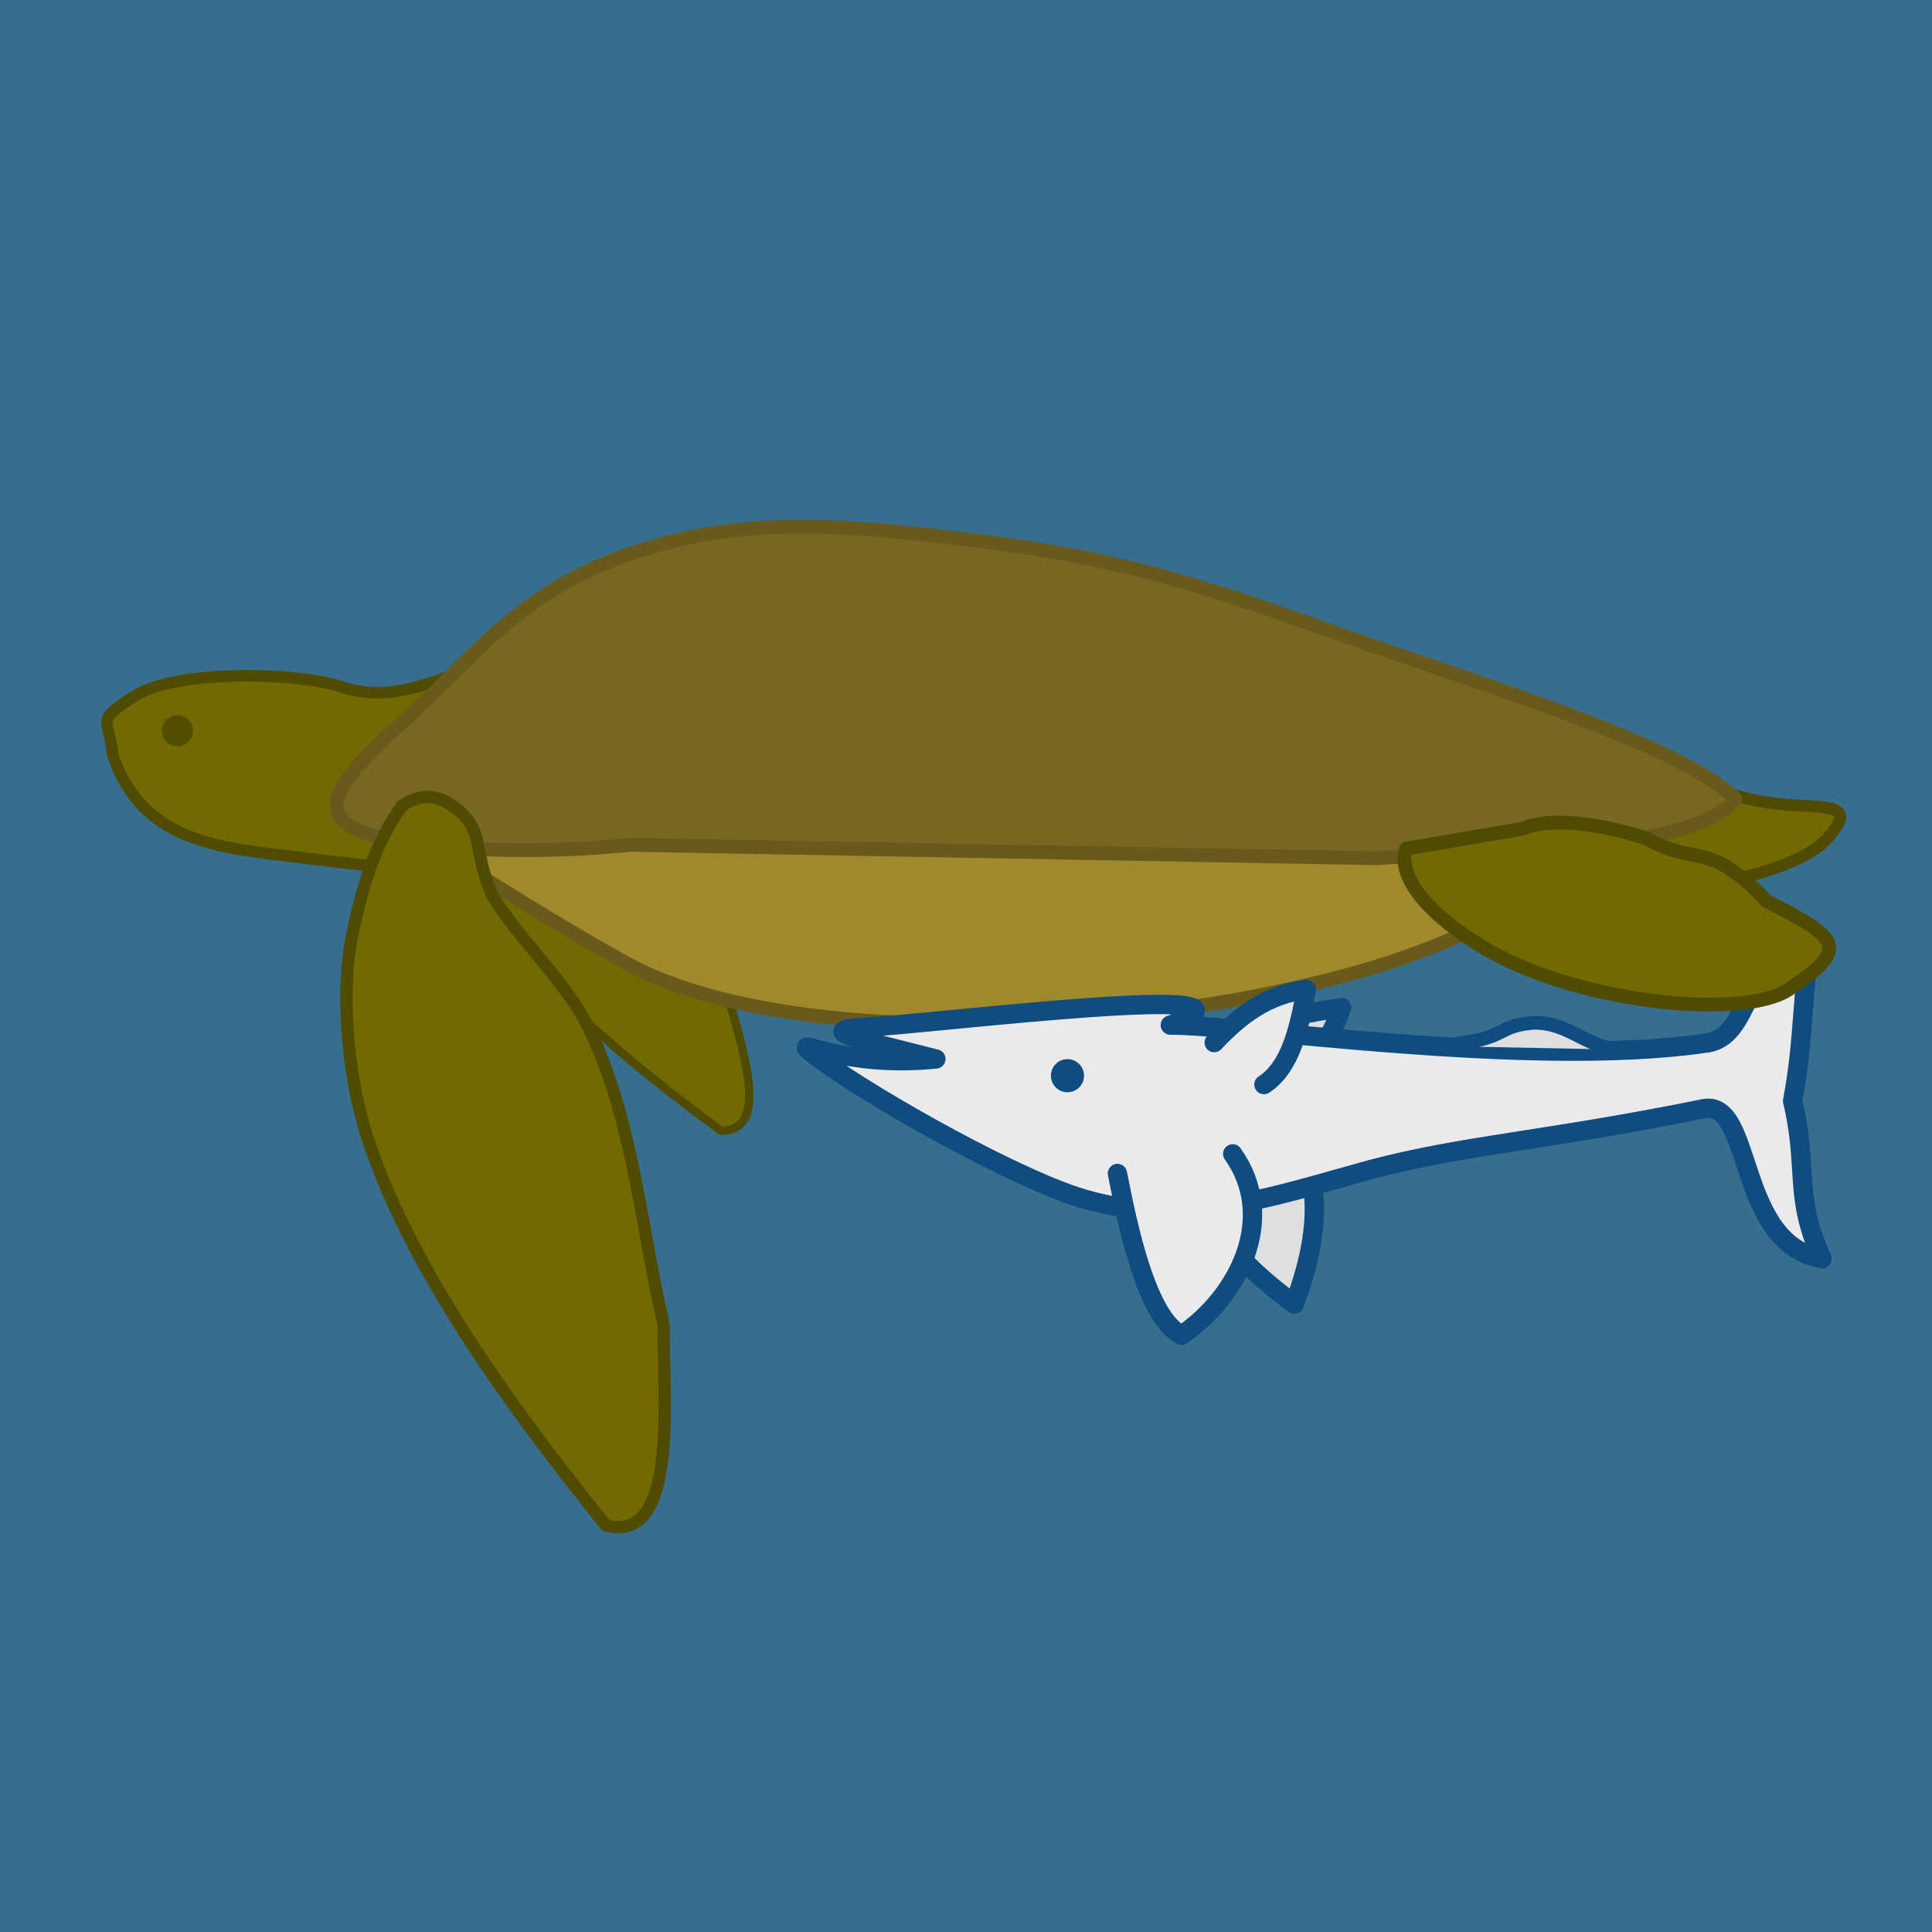
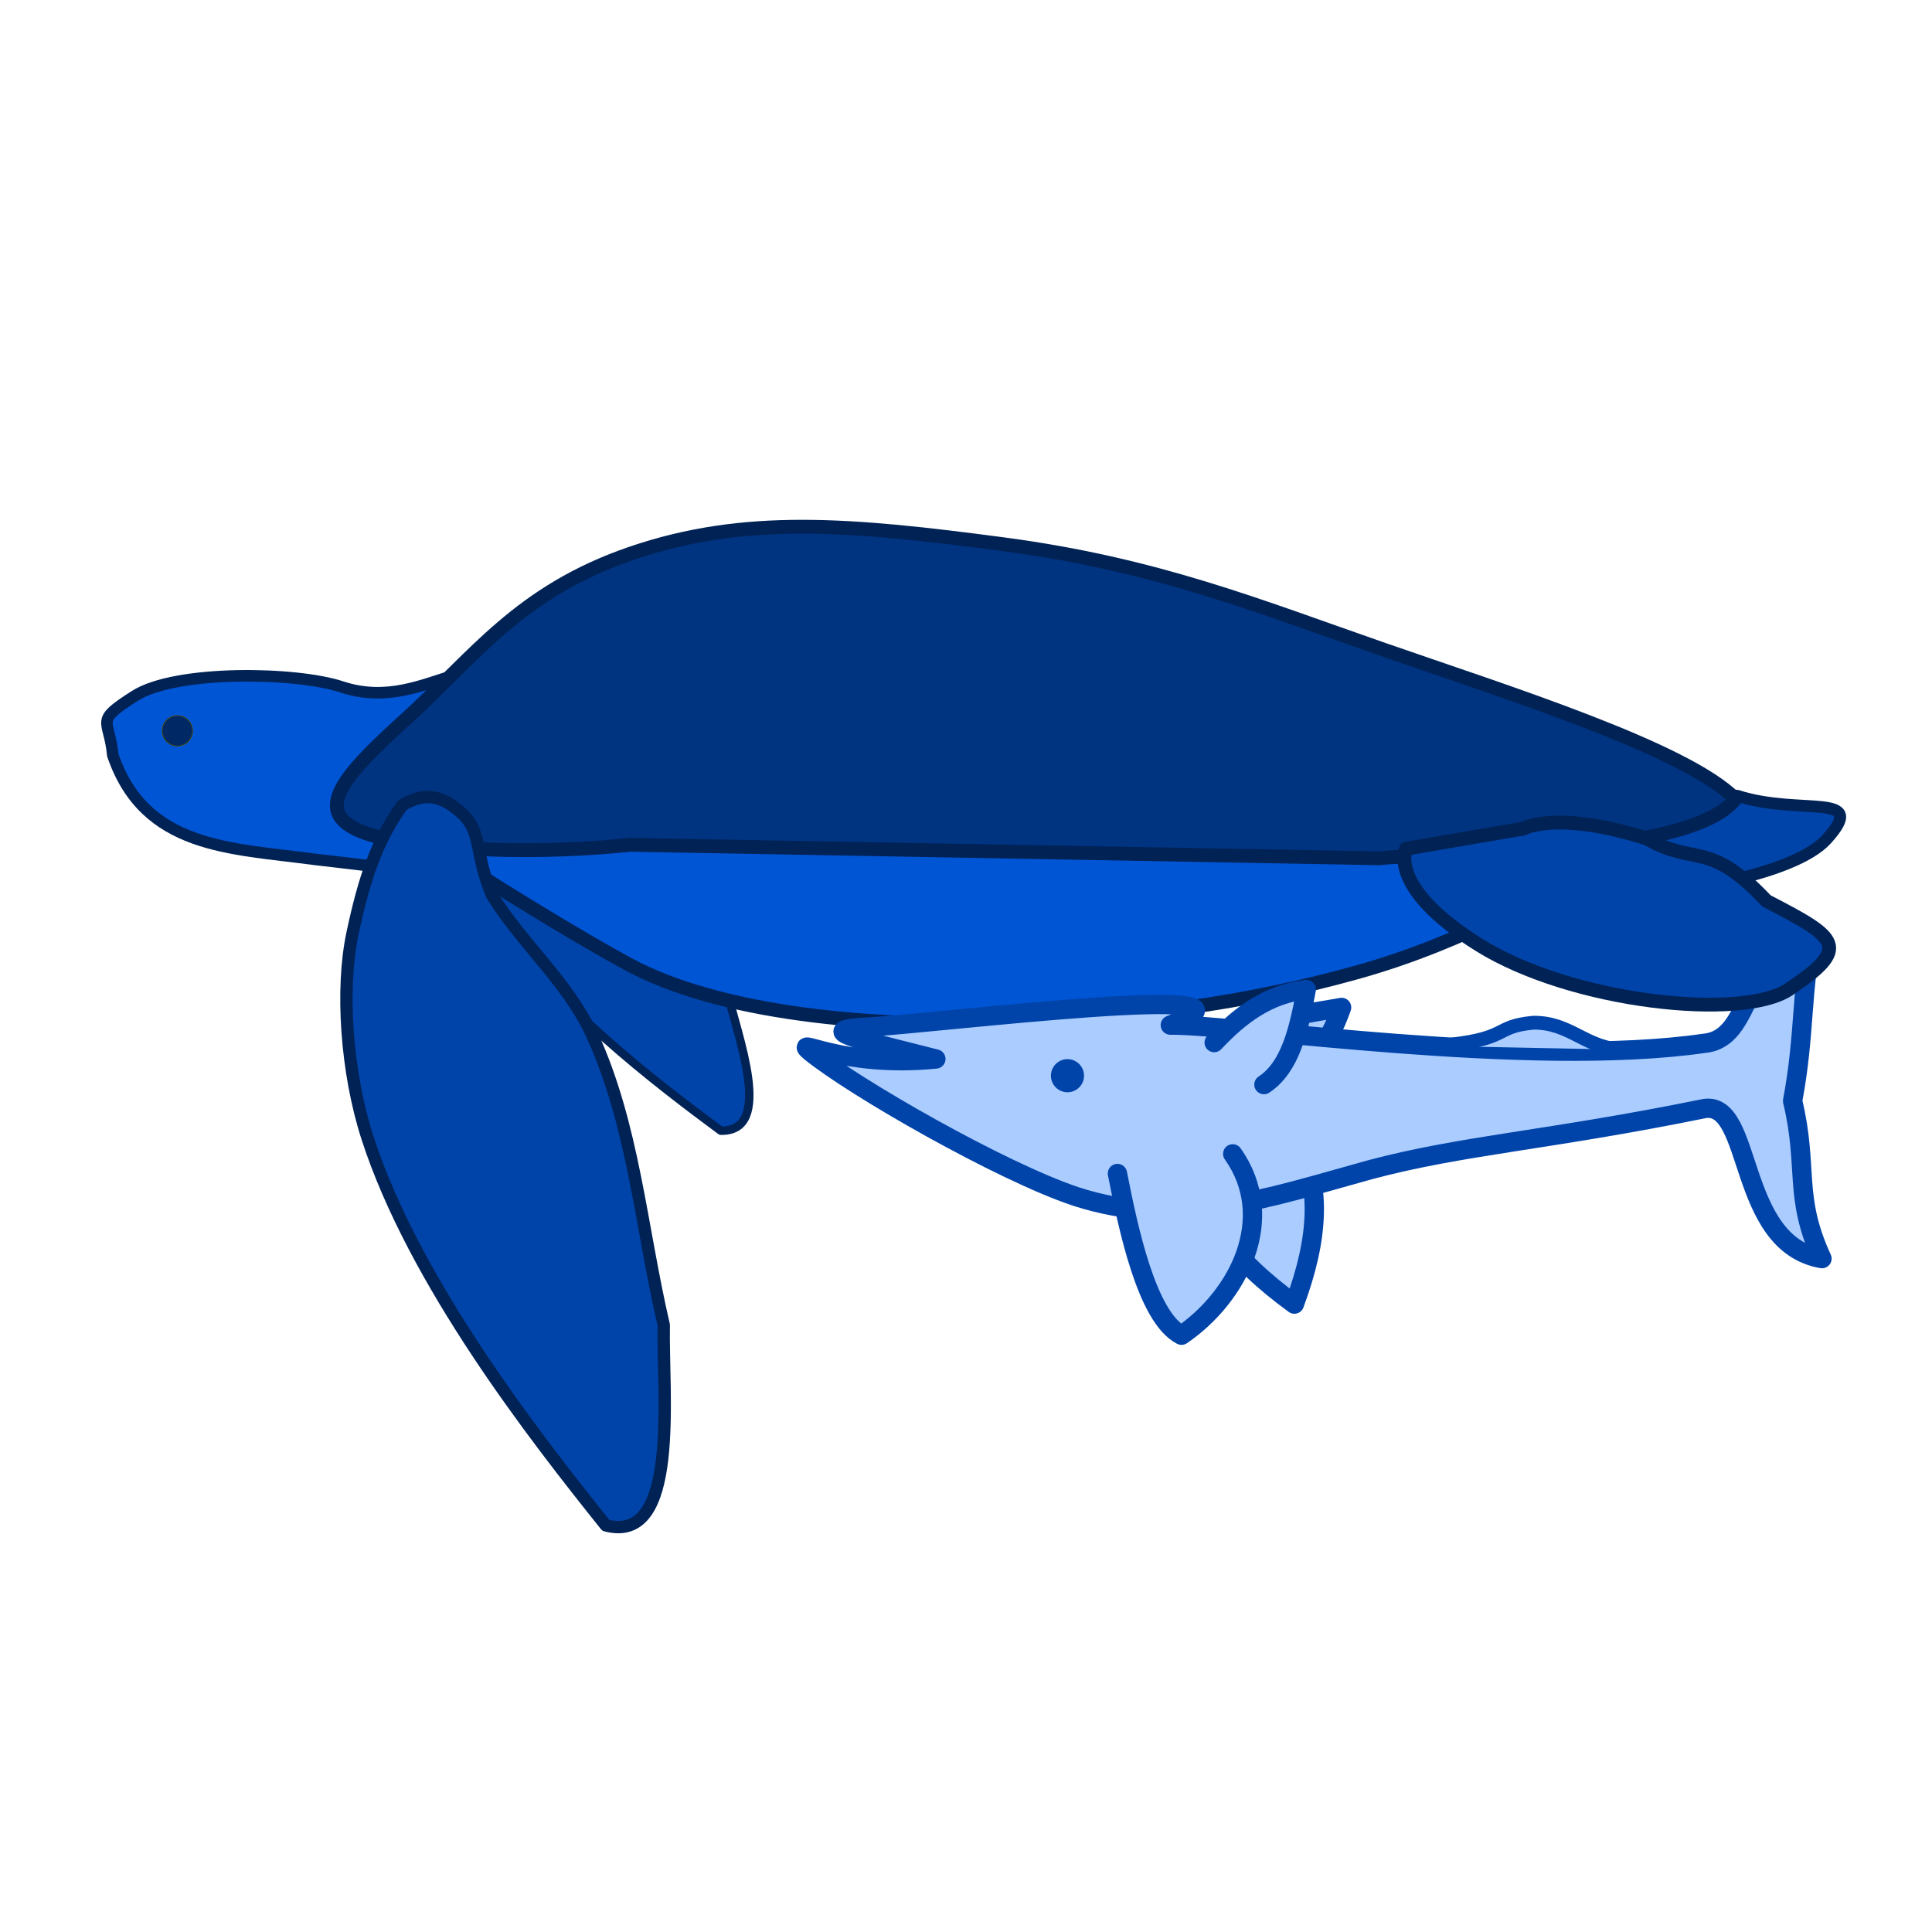
<svg xmlns="http://www.w3.org/2000/svg" width="700" height="700" viewBox="0 0 185.208 185.208" version="1.1" id="svg1">
  <defs id="defs1" />
  <g id="layer9" style="fill:#000000">
-     <rect style="fill:#386e8d;fill-opacity:1;stroke:#386e8d;stroke-width:1.323;stroke-linecap:round;stroke-linejoin:round;stroke-dasharray:none;stroke-opacity:1" id="rect9" width="184.48" height="184.48" x="0.314" y="0.314" />
+     <rect style="fill:none;fill-opacity:1;stroke:none;stroke-width:1.323;stroke-linecap:round;stroke-linejoin:round;stroke-dasharray:none;stroke-opacity:1" id="rect9" width="184.48" height="184.48" x="0.314" y="0.314" />
  </g>
  <g id="layer6" transform="translate(2.509933,-0.6274831)">
-     <path style="display:inline;fill:#716a00;fill-opacity:1;stroke:#4f4b00;stroke-width:1.135;stroke-linecap:round;stroke-linejoin:round;stroke-opacity:1" d="m 128.058,77.589 c 0,0 8.601,8.137 18.918,8.736 10.317,0.598 22.506,-1.792 25.616,-5.242 4.171,-4.628 -2.451,-2.197 -8.562,-4.168 -7.675,-0.583 -9.022,-1.184 -13.206,-2.768 -7.38,-0.924 -17.818,-0.109 -17.818,-0.109 z" id="path4-92" />
-     <path style="display:inline;fill:#716a00;fill-opacity:1;stroke:#4f4b00;stroke-width:0.809;stroke-linecap:round;stroke-linejoin:round;stroke-opacity:1" d="m 41.966,67.195 c -1.098,2.649 -1.317,5.142 -1.21,8.742 0.109,3.653 1.796,8.756 4.179,12.481 5.315,8.311 15.552,16.085 21.656,20.602 5.152,0.088 1.615,-9.017 0.604,-13.371 -3.047,-5.792 -5.135,-12.05 -9.302,-17.079 -2.361,-2.849 -6.014,-4.61 -8.642,-7.111 -1.857,-2.367 -1.592,-3.785 -3.322,-4.692 -1.902,-0.997 -3.013,-0.464 -3.962,0.428 z" id="path3-0" />
+     <path style="display:inline;fill:#0044aa;fill-opacity:1;stroke:#002255;stroke-width:1.135;stroke-linecap:round;stroke-linejoin:round;stroke-opacity:1" d="m 128.058,77.589 c 0,0 8.601,8.137 18.918,8.736 10.317,0.598 22.506,-1.792 25.616,-5.242 4.171,-4.628 -2.451,-2.197 -8.562,-4.168 -7.675,-0.583 -9.022,-1.184 -13.206,-2.768 -7.38,-0.924 -17.818,-0.109 -17.818,-0.109 z" id="path4-92" />
+     <path style="display:inline;fill:#0044aa;fill-opacity:1;stroke:#002255;stroke-width:0.809;stroke-linecap:round;stroke-linejoin:round;stroke-opacity:1" d="m 41.966,67.195 c -1.098,2.649 -1.317,5.142 -1.21,8.742 0.109,3.653 1.796,8.756 4.179,12.481 5.315,8.311 15.552,16.085 21.656,20.602 5.152,0.088 1.615,-9.017 0.604,-13.371 -3.047,-5.792 -5.135,-12.05 -9.302,-17.079 -2.361,-2.849 -6.014,-4.61 -8.642,-7.111 -1.857,-2.367 -1.592,-3.785 -3.322,-4.692 -1.902,-0.997 -3.013,-0.464 -3.962,0.428 z" id="path3-0" />
  </g>
  <g id="layer4" transform="translate(2.509933,-0.6274831)">
-     <path style="fill:#716a00;fill-opacity:1;stroke:#4f4b00;stroke-width:1.106;stroke-linecap:round;stroke-linejoin:round;stroke-opacity:1" d="m 49.52,68.599 c -5.478,-8.644 -10.632,0.695 -19.24,-2.111 -4.341,-1.46 -15.914,-1.668 -19.87,0.855 -3.956,2.523 -2.436,2.123 -2.108,5.669 3.057,8.972 11.281,8.909 19.204,9.976 5.4,0.607 15.279,1.876 15.279,1.876 z" id="path2" />
-     <circle cx="14.495" cy="70.686" r="1.455" fill="#0f4c81" stroke="none" id="circle6-1" style="display:inline;vector-effect:non-scaling-stroke;fill:#4f4b00;fill-opacity:0.882;stroke:#4f4b00;stroke-width:0.265;stroke-linecap:round;stroke-linejoin:round;stroke-opacity:1" />
+     <path style="fill:#0055d4;fill-opacity:1;stroke:#002255;stroke-width:1.106;stroke-linecap:round;stroke-linejoin:round;stroke-opacity:1" d="m 49.52,68.599 c -5.478,-8.644 -10.632,0.695 -19.24,-2.111 -4.341,-1.46 -15.914,-1.668 -19.87,0.855 -3.956,2.523 -2.436,2.123 -2.108,5.669 3.057,8.972 11.281,8.909 19.204,9.976 5.4,0.607 15.279,1.876 15.279,1.876 z" id="path2" />
+     <circle cx="14.495" cy="70.686" r="1.455" fill="#0f4c81" stroke="none" id="circle6-1" style="display:inline;vector-effect:non-scaling-stroke;fill:#002255;fill-opacity:0.882;stroke:#4f4b00;stroke-width:0.265;stroke-linecap:round;stroke-linejoin:round;stroke-opacity:1" />
    <path style="fill:#88aa00;stroke:#677821;stroke-width:1.323;stroke-linecap:round;stroke-linejoin:round;stroke-opacity:1" d="m 145.373,77.515 c 0,0 8.719,1.247 9.565,4.521 -1.88,1.301 -10.26,0.87 -10.26,0.87 l -5.043,-2.261 z" id="path7" />
  </g>
  <g id="layer1" style="display:inline" transform="translate(2.509933,-0.6274831)">
-     <path style="fill:#a0892c;stroke:#68591d;stroke-width:1.323;stroke-linecap:round;stroke-linejoin:round;stroke-opacity:1" d="m 34.226,78.646 c 0,0 14.668,9.62 23.461,14.395 8.793,4.775 23.329,6.089 35.919,5.642 12.59,-0.447 23.149,-1.831 33.98,-4.85 10.831,-3.019 19.051,-8.244 19.051,-8.244 l -8.797,-10.172 -93.472,-1.65 z" id="path6" />
-     <path style="fill:#786721;stroke:#68591d;stroke-width:1.323;stroke-linecap:round;stroke-linejoin:round;stroke-opacity:1" d="m 36.465,69.492 c 6.475,-5.871 10.796,-12.153 21.604,-15.836 10.808,-3.684 20.971,-2.793 35.612,-0.854 14.641,1.939 24.334,5.885 36.327,10.06 11.993,4.175 29.063,9.528 33.846,14.36 -4.524,5.807 -29.23,5.077 -34.129,5.684 l -71.873,-1.293 c 0,0 -13.225,1.595 -24.367,-0.818 -6.691,-1.839 -3.494,-5.432 2.981,-11.303 z" id="path1" />
+     <path style="fill:#0055d4;stroke:#002255;stroke-width:1.323;stroke-linecap:round;stroke-linejoin:round;stroke-opacity:1" d="m 34.226,78.646 c 0,0 14.668,9.62 23.461,14.395 8.793,4.775 23.329,6.089 35.919,5.642 12.59,-0.447 23.149,-1.831 33.98,-4.85 10.831,-3.019 19.051,-8.244 19.051,-8.244 l -8.797,-10.172 -93.472,-1.65 z" id="path6" />
+     <path style="fill:#003380;stroke:#002255;stroke-width:1.323;stroke-linecap:round;stroke-linejoin:round;stroke-opacity:1" d="m 36.465,69.492 c 6.475,-5.871 10.796,-12.153 21.604,-15.836 10.808,-3.684 20.971,-2.793 35.612,-0.854 14.641,1.939 24.334,5.885 36.327,10.06 11.993,4.175 29.063,9.528 33.846,14.36 -4.524,5.807 -29.23,5.077 -34.129,5.684 l -71.873,-1.293 c 0,0 -13.225,1.595 -24.367,-0.818 -6.691,-1.839 -3.494,-5.432 2.981,-11.303 z" id="path1" />
  </g>
-   <g id="g34" transform="matrix(0.2645833,0,0,0.2645833,92.32273,106.7293)">
-     <g id="g32" transform="translate(-72.33349,-131.6232)">
-       <g id="layer2" transform="translate(-538.4971,-42.52315)">
-         <path d="m 725.896,164.78 c 10.381,-6.802 17.18,-15.022 22.083,-29.005 -13.187,2.348 -24.961,3.415 -37.532,11.178" stroke-width="11" id="path23" style="display:inline;fill:#dfdfdf;fill-opacity:1;stroke:#0f4c81;stroke-width:7;stroke-linecap:round;stroke-linejoin:round;stroke-dasharray:none;stroke-opacity:1" />
-         <path d="m 731.515,182.204 c 9.445,17.657 8.259,37.038 -0.641,61.054 -22.822,-16.619 -32.951,-31.531 -37.081,-50.05" stroke-width="11" id="path4-9" style="display:inline;fill:#dfdfdf;fill-opacity:1;stroke:#0f4c81;stroke-width:7;stroke-linecap:round;stroke-linejoin:round;stroke-dasharray:none;stroke-opacity:1" />
+   <g id="g34" transform="matrix(0.2645833,0,0,0.2645833,92.32273,106.7293)" style="fill:#aaccff;stroke:#0044aa">
+     <g id="g32" transform="translate(-72.33349,-131.6232)" style="fill:#aaccff;stroke:#0044aa">
+       <g id="layer2" transform="translate(-538.4971,-42.52315)" style="fill:#aaccff;stroke:#0044aa">
+         <path d="m 725.896,164.78 c 10.381,-6.802 17.18,-15.022 22.083,-29.005 -13.187,2.348 -24.961,3.415 -37.532,11.178" stroke-width="11" id="path23" style="display:inline;fill:#aaccff;fill-opacity:1;stroke:#0044aa;stroke-width:7;stroke-linecap:round;stroke-linejoin:round;stroke-dasharray:none;stroke-opacity:1" />
+         <path d="m 731.515,182.204 c 9.445,17.657 8.259,37.038 -0.641,61.054 -22.822,-16.619 -32.951,-31.531 -37.081,-50.05" stroke-width="11" id="path4-9" style="display:inline;fill:#aaccff;fill-opacity:1;stroke:#0044aa;stroke-width:7;stroke-linecap:round;stroke-linejoin:round;stroke-dasharray:none;stroke-opacity:1" />
      </g>
    </g>
-     <g id="g31" transform="translate(-72.33349,-131.6232)">
-       <g class="mark" id="g9" style="display:inline;vector-effect:non-scaling-stroke;fill:#eaeaea;fill-opacity:1;stroke:#0f4c81;stroke-linecap:round;stroke-linejoin:round" transform="translate(-548.8283,-51.26488)">
-         <path d="m 611.305,163.19 c -29.1,-7.419 -44.793,-10.567 -24.397,-11.59 23.095,-1.159 153.496,-17.331 109.349,-0.68 24.463,-0.247 129.73,15.813 193.547,6.585 17.757,-1.759 12.82,-30.778 39.449,-40.508 -4.618,21.724 -2.936,36.931 -7.534,61.41 5.839,24.303 0.18,34.412 10.642,57.118 -31.099,-5.346 -24.717,-57.159 -42.59,-54.372 -56.769,11.565 -87.54,13.201 -121.143,22.162 C 730.381,213.885 699,225 662,213 c -27,-9 -80.154,-39.42 -96.154,-52.42 -7,-6 11.172,6.048 45.46,2.61 z" stroke-width="12" id="path3-36" style="display:inline;fill:#eaeaea;fill-opacity:1;stroke-width:7;stroke-dasharray:none" />
-         <path d="m 718.864,197.563 c 16.448,23.257 2.167,51.555 -18.548,65.712 -12.63,-6.419 -19.414,-39.241 -23.223,-58.593" stroke-width="11" id="path5" style="display:inline;fill:#eaeaea;fill-opacity:1;stroke-width:7;stroke-dasharray:none" />
-         <path d="m 730.173,172.469 c 9.598,-6.342 12.658,-19.887 15.335,-34.461 -14.055,1.78 -23.932,9.228 -33.36,19.242" stroke-width="11" id="path22" style="display:inline;fill:#eaeaea;fill-opacity:1;stroke-width:7;stroke-dasharray:none" />
-         <circle cx="658.991" cy="169.248" r="5.5" fill="#0f4c81" stroke="none" id="circle6" style="display:inline;vector-effect:non-scaling-stroke;fill:#0f4c81;fill-opacity:1;stroke:#0f4c81;stroke-linecap:round;stroke-linejoin:round" transform="translate(4.1092504e-6)" />
+     <g id="g31" transform="translate(-72.33349,-131.6232)" style="fill:#aaccff;stroke:#0044aa">
+       <g class="mark" id="g9" style="display:inline;vector-effect:non-scaling-stroke;fill:#aaccff;fill-opacity:1;stroke:#0044aa;stroke-linecap:round;stroke-linejoin:round" transform="translate(-548.8283,-51.26488)">
+         <path d="m 611.305,163.19 c -29.1,-7.419 -44.793,-10.567 -24.397,-11.59 23.095,-1.159 153.496,-17.331 109.349,-0.68 24.463,-0.247 129.73,15.813 193.547,6.585 17.757,-1.759 12.82,-30.778 39.449,-40.508 -4.618,21.724 -2.936,36.931 -7.534,61.41 5.839,24.303 0.18,34.412 10.642,57.118 -31.099,-5.346 -24.717,-57.159 -42.59,-54.372 -56.769,11.565 -87.54,13.201 -121.143,22.162 C 730.381,213.885 699,225 662,213 c -27,-9 -80.154,-39.42 -96.154,-52.42 -7,-6 11.172,6.048 45.46,2.61 z" stroke-width="12" id="path3-36" style="display:inline;fill:#aaccff;fill-opacity:1;stroke:#0044aa;stroke-width:7;stroke-dasharray:none" />
+         <path d="m 718.864,197.563 c 16.448,23.257 2.167,51.555 -18.548,65.712 -12.63,-6.419 -19.414,-39.241 -23.223,-58.593" stroke-width="11" id="path5" style="display:inline;fill:#aaccff;fill-opacity:1;stroke:#0044aa;stroke-width:7;stroke-dasharray:none" />
+         <path d="m 730.173,172.469 c 9.598,-6.342 12.658,-19.887 15.335,-34.461 -14.055,1.78 -23.932,9.228 -33.36,19.242" stroke-width="11" id="path22" style="display:inline;fill:#aaccff;fill-opacity:1;stroke:#0044aa;stroke-width:7;stroke-dasharray:none" />
+         <circle cx="658.991" cy="169.248" r="5.5" fill="#0f4c81" stroke="none" id="circle6" style="display:inline;vector-effect:non-scaling-stroke;fill:#0044aa;fill-opacity:1;stroke:#0044aa;stroke-linecap:round;stroke-linejoin:round" transform="translate(4.1092504e-6)" />
      </g>
    </g>
-     <g id="g33" style="fill:#dfdfdf;fill-opacity:1" transform="translate(-72.33349,-131.6232)">
-       <g id="layer3" transform="translate(-538.4971,-42.52315)" style="fill:#dfdfdf;fill-opacity:1">
-         <path style="opacity:1;mix-blend-mode:normal;fill:#dfdfdf;fill-opacity:1;stroke:#0f4c81;stroke-width:5;stroke-linecap:round;stroke-linejoin:round;stroke-dasharray:none;stroke-opacity:1" d="m 782.565,149.725 c 27.129,-2.247 19.847,-7.043 34.931,-8.421 13.625,-0.123 19.1,9.663 33.049,9.787" id="path24" />
+     <g id="g33" style="fill:#aaccff;fill-opacity:1;stroke:#0044aa" transform="translate(-72.33349,-131.6232)">
+       <g id="layer3" transform="translate(-538.4971,-42.52315)" style="fill:#aaccff;fill-opacity:1;stroke:#0044aa">
+         <path style="opacity:1;mix-blend-mode:normal;fill:#aaccff;fill-opacity:1;stroke:#0044aa;stroke-width:5;stroke-linecap:round;stroke-linejoin:round;stroke-dasharray:none;stroke-opacity:1" d="m 782.565,149.725 c 27.129,-2.247 19.847,-7.043 34.931,-8.421 13.625,-0.123 19.1,9.663 33.049,9.787" id="path24" />
      </g>
    </g>
-     <g id="layer1-7" style="display:inline" transform="matrix(0.970744,0,0,0.8344768,-825.7803,-251.879)" />
+     <g id="layer1-7" style="display:inline;fill:#aaccff;stroke:#0044aa" transform="matrix(0.970744,0,0,0.8344768,-825.7803,-251.879)" />
  </g>
  <g id="layer5" style="display:inline" transform="translate(2.509933,-0.6274831)">
-     <path style="fill:#716a00;fill-opacity:1;stroke:#4f4b00;stroke-width:1.183;stroke-linecap:round;stroke-linejoin:round;stroke-opacity:1" d="m 36.046,77.829 c -2.46,3.474 -3.644,7.02 -4.763,12.282 -1.136,5.339 -0.585,13.316 1.416,19.528 4.465,13.859 15.969,28.6 22.869,37.217 7.137,1.868 5.423,-12.543 5.551,-19.206 -2.199,-9.436 -2.898,-19.225 -6.924,-27.932 -2.281,-4.933 -6.742,-8.722 -9.518,-13.24 -1.749,-4.063 -0.881,-6.032 -2.969,-7.932 -2.295,-2.09 -4.028,-1.691 -5.662,-0.717 z" id="path3" />
-     <path style="fill:#716a00;fill-opacity:1;stroke:#4f4b00;stroke-width:1.323;stroke-linecap:round;stroke-linejoin:round;stroke-opacity:1" d="m 132.285,81.988 c 0,0 -1.884,3.677 7.005,9.228 8.889,5.551 25.214,7.259 29.695,4.249 6.01,-4.038 4.779,-4.888 -2.159,-8.474 -5.608,-5.959 -6.769,-3.27 -11.468,-5.98 -8.691,-2.749 -11.813,-0.952 -11.813,-0.952 z" id="path4" />
+     <path style="fill:#0044aa;fill-opacity:1;stroke:#002255;stroke-width:1.183;stroke-linecap:round;stroke-linejoin:round;stroke-opacity:1" d="m 36.046,77.829 c -2.46,3.474 -3.644,7.02 -4.763,12.282 -1.136,5.339 -0.585,13.316 1.416,19.528 4.465,13.859 15.969,28.6 22.869,37.217 7.137,1.868 5.423,-12.543 5.551,-19.206 -2.199,-9.436 -2.898,-19.225 -6.924,-27.932 -2.281,-4.933 -6.742,-8.722 -9.518,-13.24 -1.749,-4.063 -0.881,-6.032 -2.969,-7.932 -2.295,-2.09 -4.028,-1.691 -5.662,-0.717 z" id="path3" />
+     <path style="fill:#0044aa;fill-opacity:1;stroke:#002255;stroke-width:1.323;stroke-linecap:round;stroke-linejoin:round;stroke-opacity:1" d="m 132.285,81.988 c 0,0 -1.884,3.677 7.005,9.228 8.889,5.551 25.214,7.259 29.695,4.249 6.01,-4.038 4.779,-4.888 -2.159,-8.474 -5.608,-5.959 -6.769,-3.27 -11.468,-5.98 -8.691,-2.749 -11.813,-0.952 -11.813,-0.952 z" id="path4" />
  </g>
</svg>
